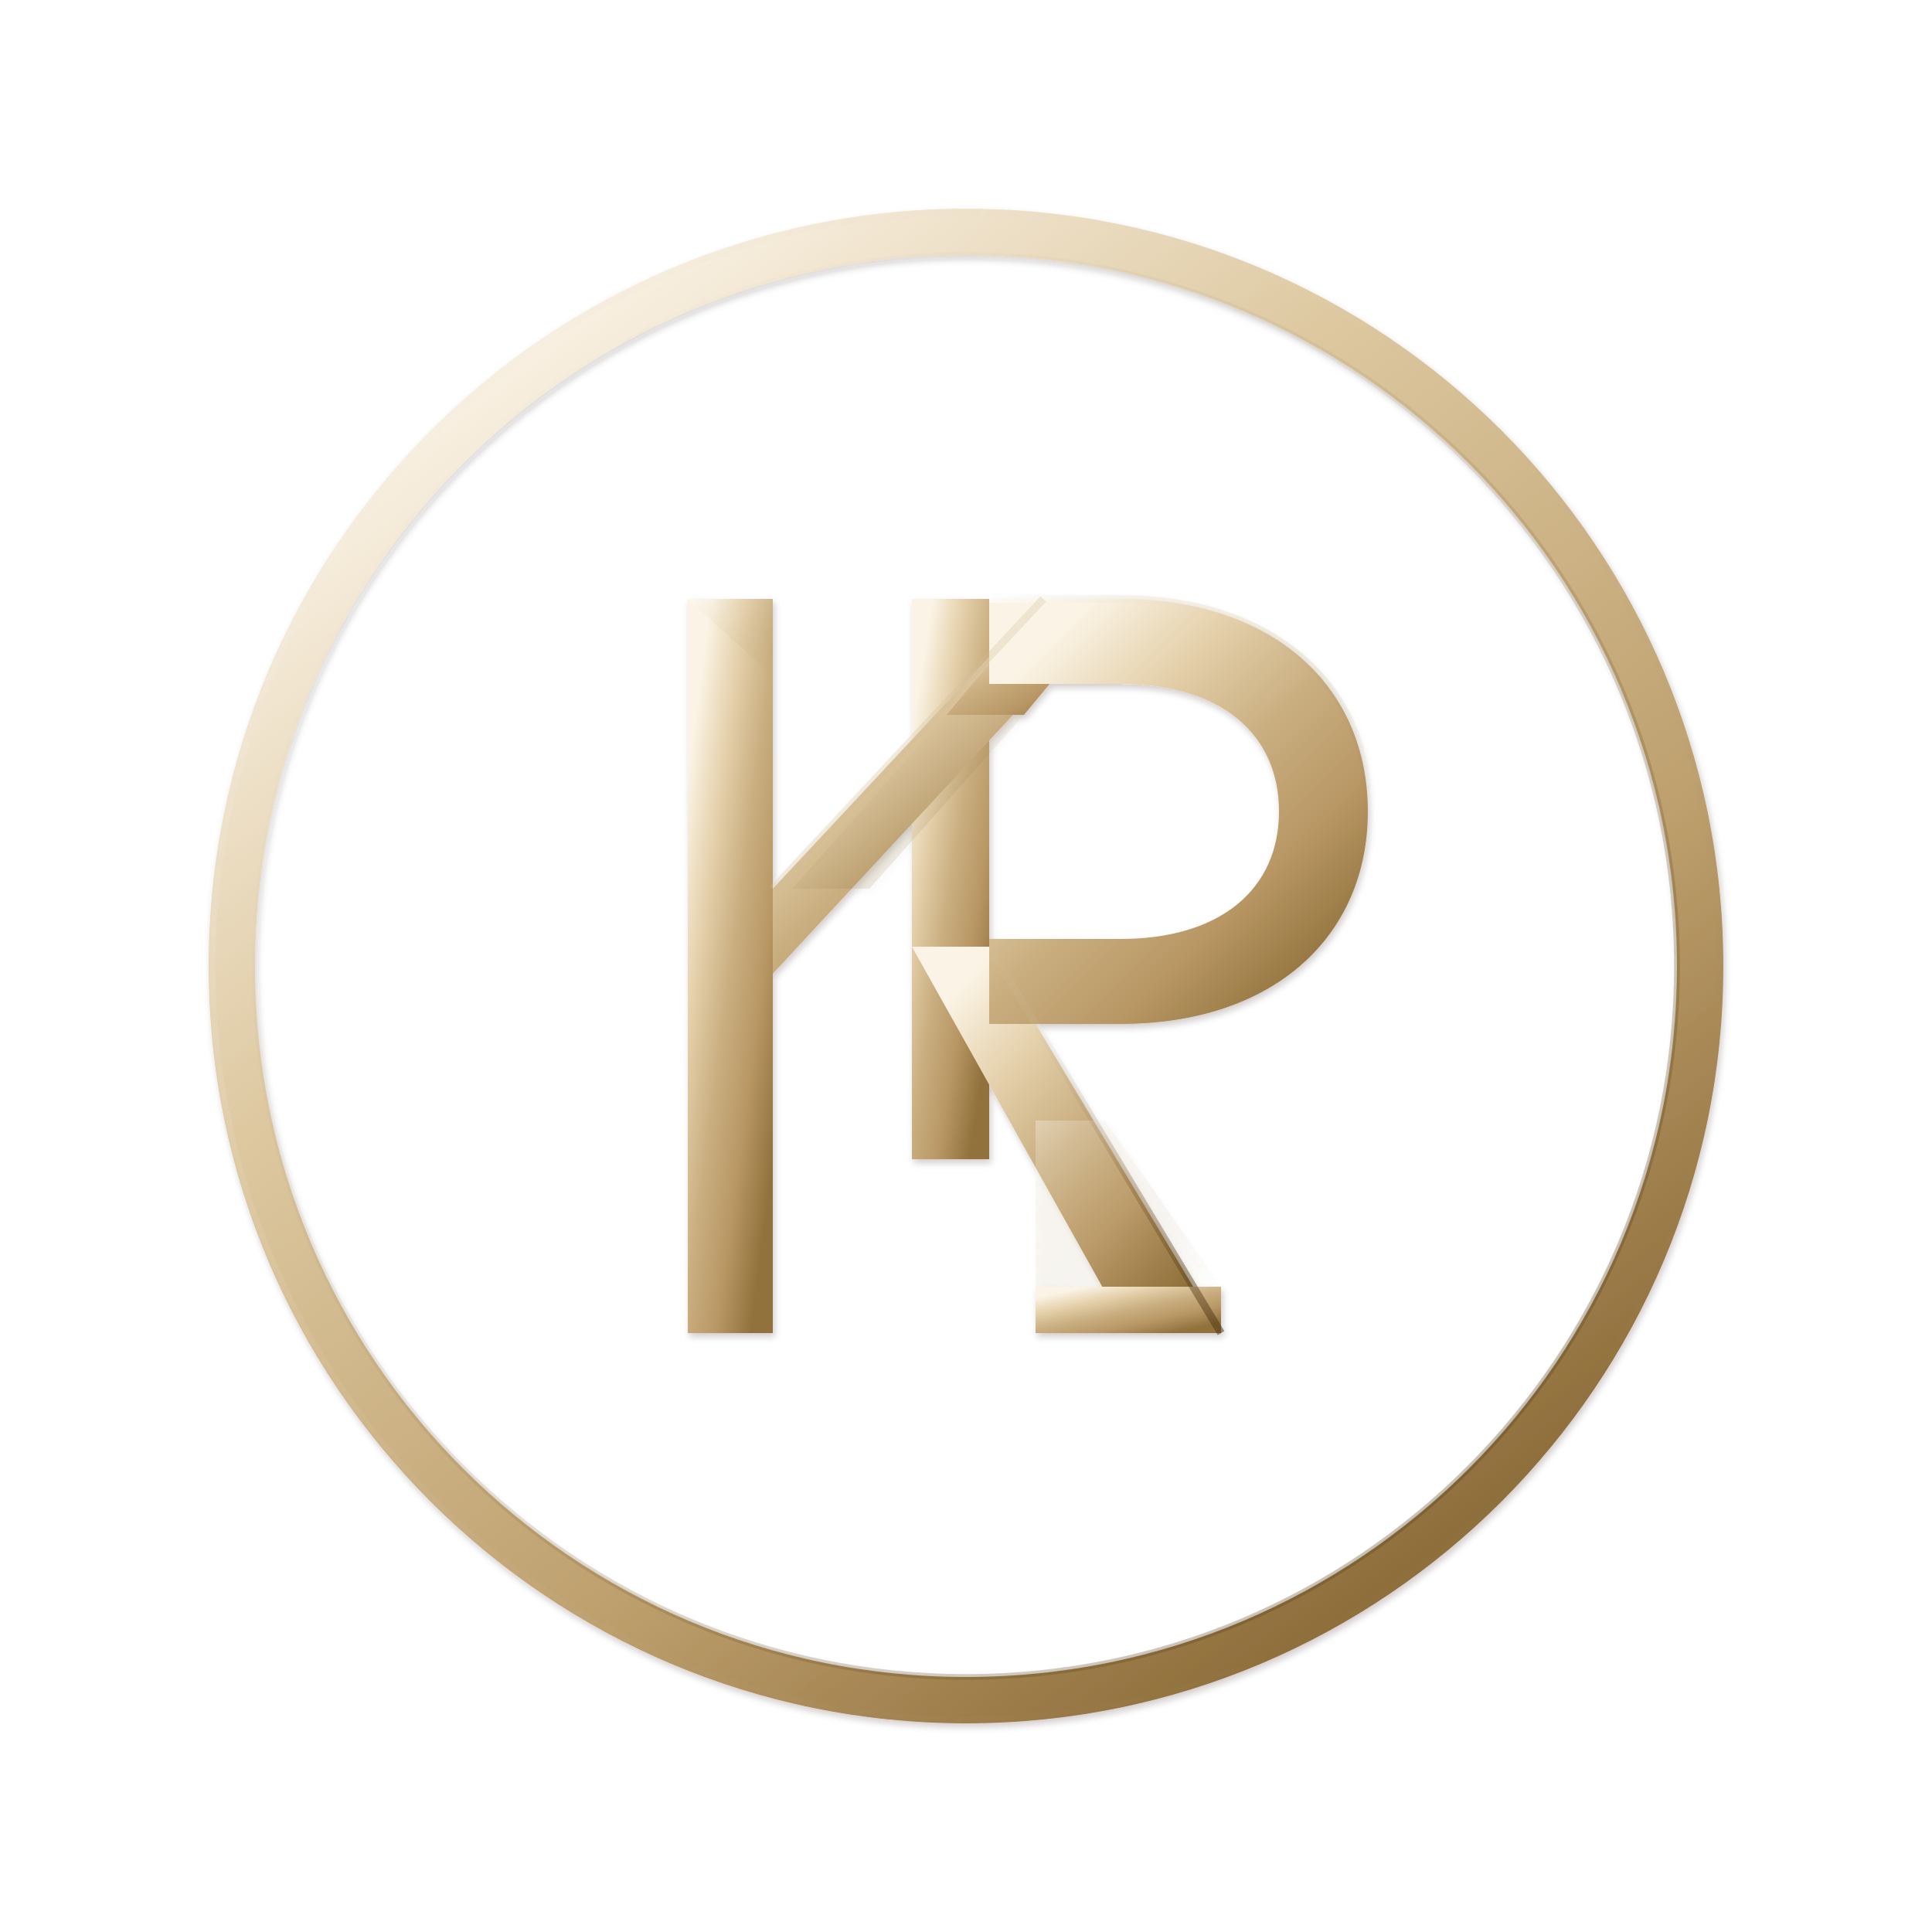
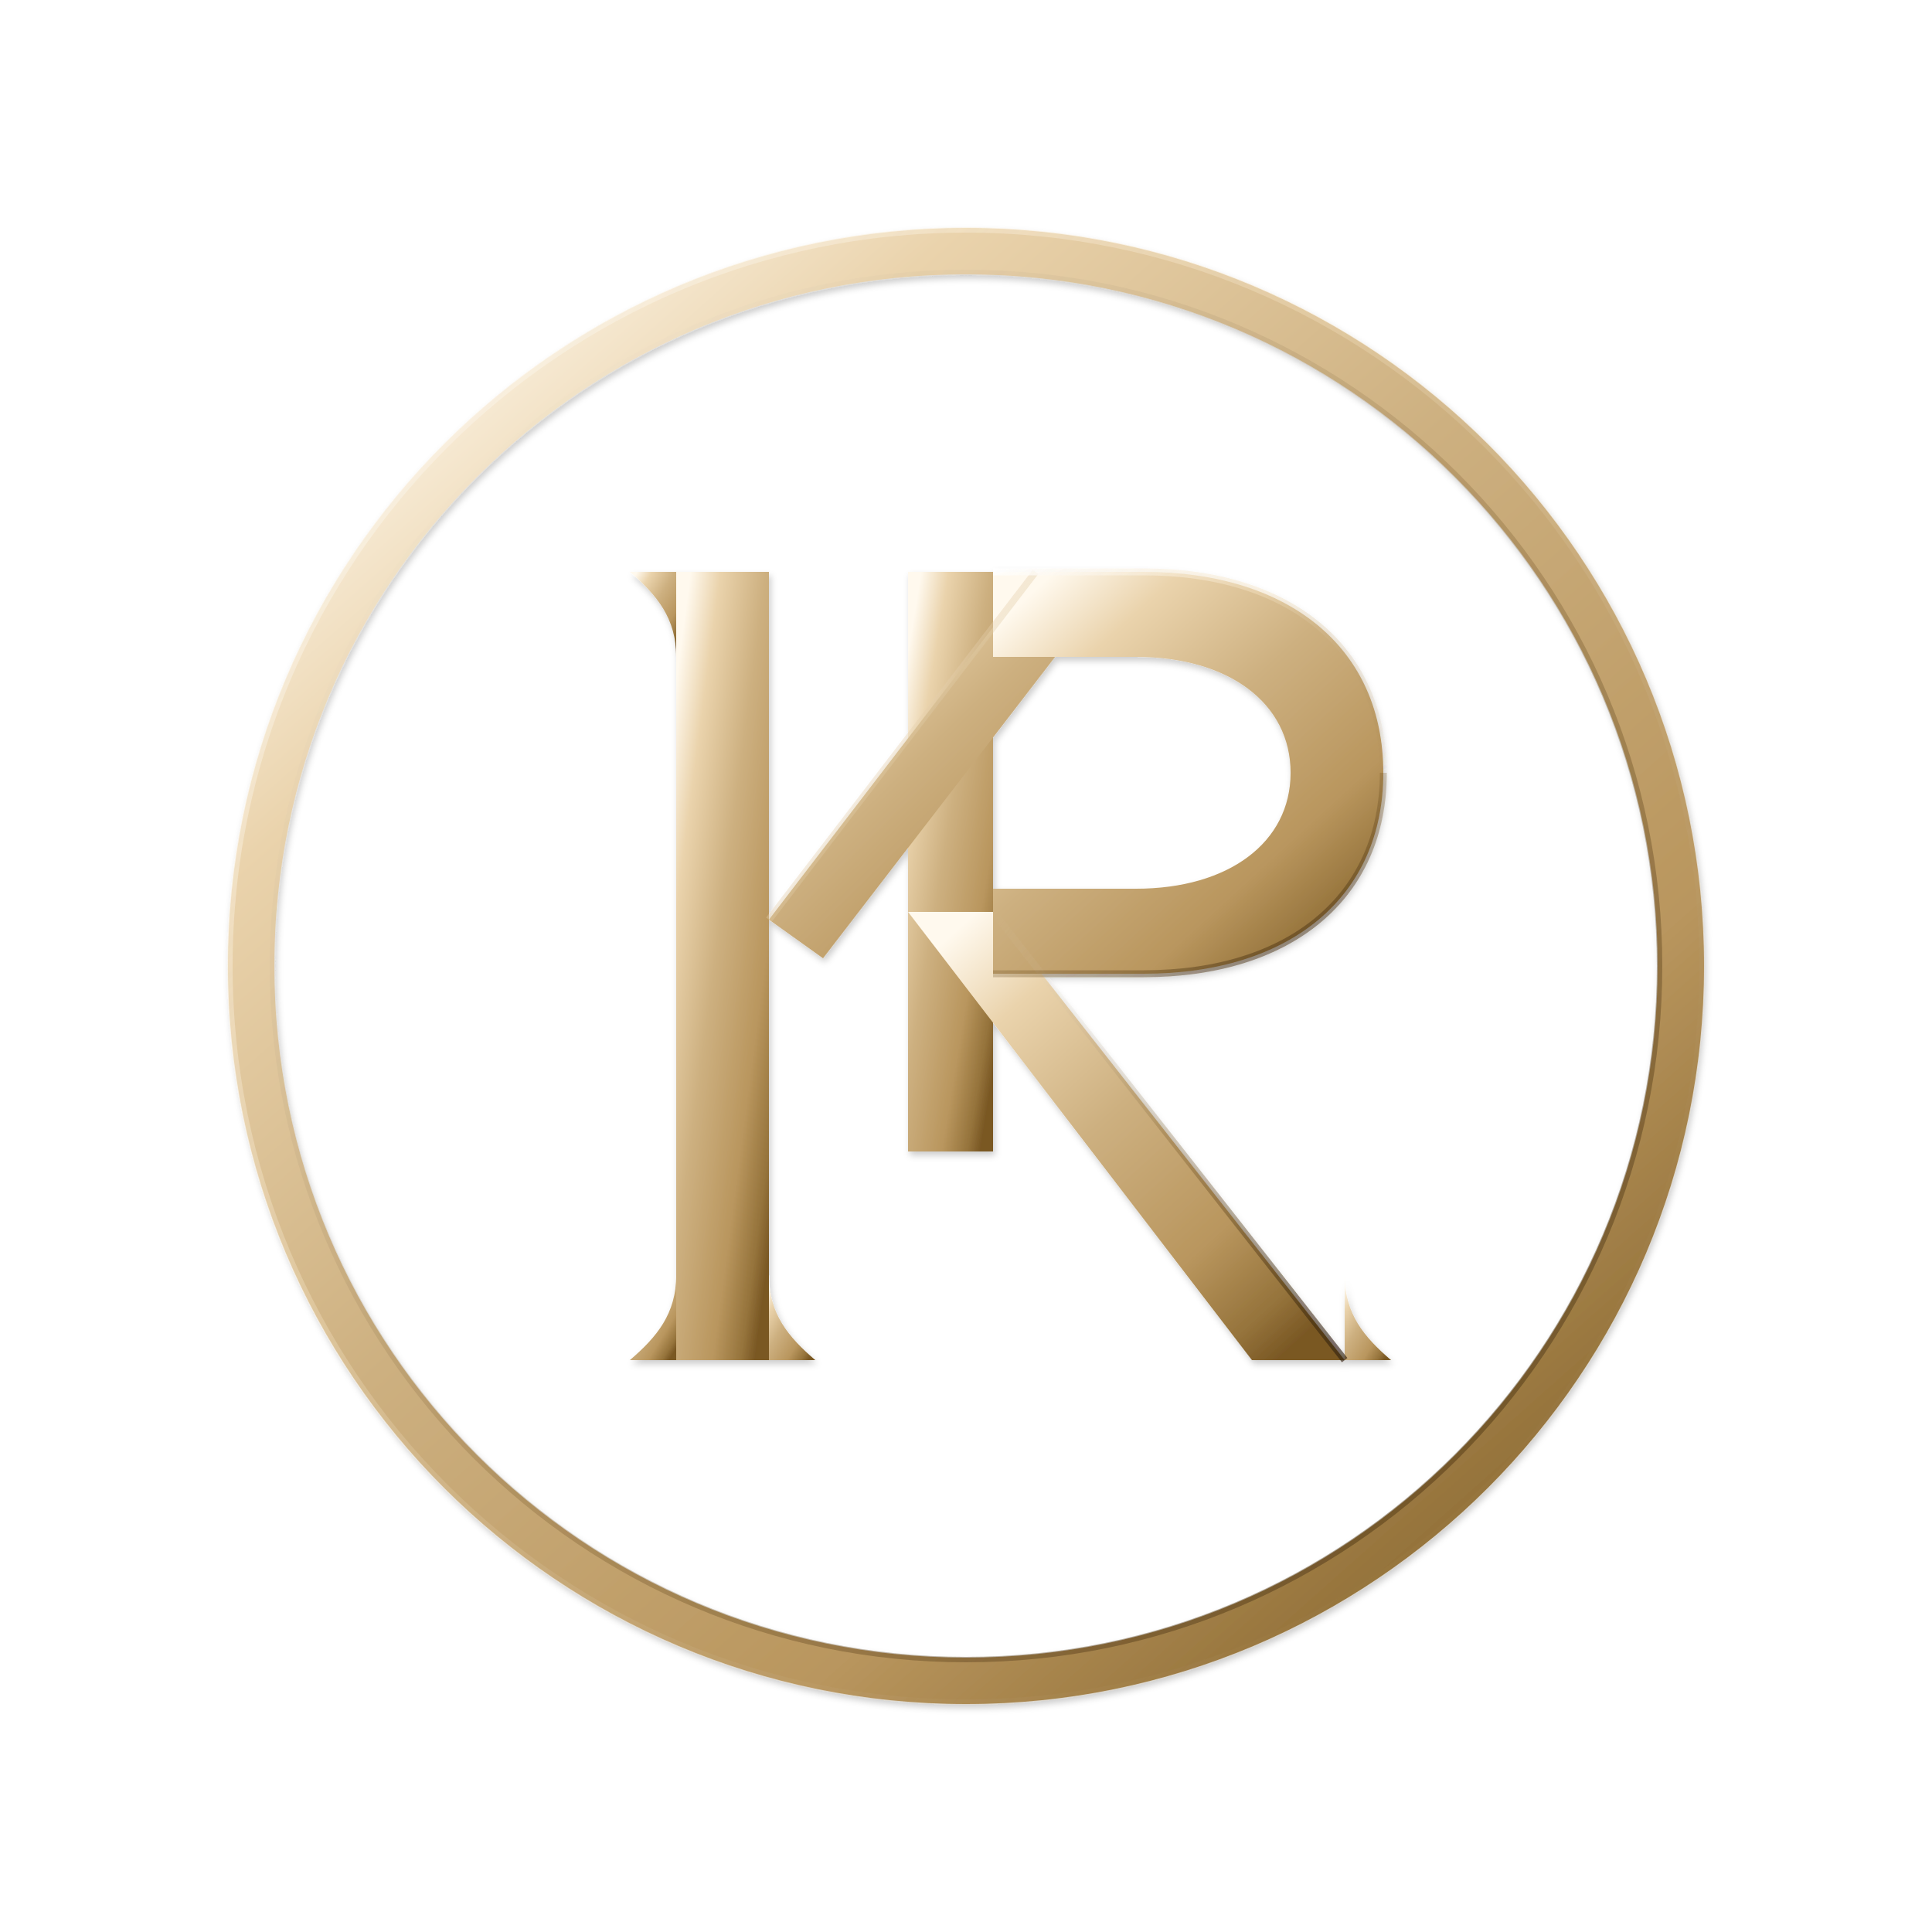
<svg xmlns="http://www.w3.org/2000/svg" viewBox="0 0 500 500" width="100%" height="100%" fill="none">
  <defs>
-     <linearGradient id="goldSurface" x1="0.15" y1="0.1" x2="0.85" y2="0.9">
-       <stop offset="0%" stop-color="#FBF4E6" />
-       <stop offset="25%" stop-color="#E5D1AC" />
-       <stop offset="50%" stop-color="#CAAF81" />
-       <stop offset="75%" stop-color="#B89764" />
-       <stop offset="100%" stop-color="#91723D" />
+     <linearGradient id="emblemGold" x1="0.1" y1="0.05" x2="0.9" y2="0.95">
+       <stop offset="0%" stop-color="#FFF9EE" />
+       <stop offset="18%" stop-color="#EAD3AC" />
+       <stop offset="45%" stop-color="#CDB080" />
+       <stop offset="75%" stop-color="#B9965E" />
+       <stop offset="92%" stop-color="#95733B" />
+       <stop offset="100%" stop-color="#7A5824" />
    </linearGradient>
-     <linearGradient id="bevelLight" x1="0" y1="0" x2="1" y2="1">
-       <stop offset="0%" stop-color="#FFFFFF" stop-opacity="0.85" />
-       <stop offset="40%" stop-color="#DFCCAA" stop-opacity="0.4" />
-       <stop offset="100%" stop-color="#80622F" stop-opacity="0" />
+     <linearGradient id="emblemBevelLight" x1="0" y1="0" x2="1" y2="1">
+       <stop offset="0%" stop-color="#FFFFFF" stop-opacity="0.95" />
+       <stop offset="40%" stop-color="#F4E2C2" stop-opacity="0.5" />
+       <stop offset="100%" stop-color="#8A6832" stop-opacity="0" />
    </linearGradient>
-     <linearGradient id="bevelDark" x1="0" y1="0" x2="1" y2="1">
+     <linearGradient id="emblemBevelDark" x1="0" y1="0" x2="1" y2="1">
      <stop offset="0%" stop-color="#FFFFFF" stop-opacity="0" />
-       <stop offset="60%" stop-color="#6E5020" stop-opacity="0.4" />
-       <stop offset="100%" stop-color="#4A3412" stop-opacity="0.75" />
+       <stop offset="50%" stop-color="#6B4C1E" stop-opacity="0.35" />
+       <stop offset="100%" stop-color="#30200A" stop-opacity="0.85" />
    </linearGradient>
-     <linearGradient id="ringGrad" x1="0.2" y1="0.1" x2="0.8" y2="0.9">
-       <stop offset="0%" stop-color="#F8EFE0" />
-       <stop offset="30%" stop-color="#DDC8A0" />
-       <stop offset="70%" stop-color="#BEA06E" />
-       <stop offset="100%" stop-color="#8E6E3B" />
-     </linearGradient>
-     <filter id="luxuryShadow" x="-20%" y="-20%" width="140%" height="140%">
-       <feDropShadow dx="1" dy="3" stdDeviation="2.5" flood-color="#3A2810" flood-opacity="0.32" />
-       <feDropShadow dx="0.5" dy="1" stdDeviation="0.8" flood-color="#231707" flood-opacity="0.2" />
+     <filter id="emblemDropShadow" x="-15%" y="-15%" width="130%" height="135%">
+       <feDropShadow dx="1" dy="3" stdDeviation="2.8" flood-color="#2B1B07" flood-opacity="0.38" />
+       <feDropShadow dx="0.5" dy="1" stdDeviation="0.8" flood-color="#180F03" flood-opacity="0.2" />
    </filter>
  </defs>
-   <g filter="url(#luxuryShadow)">
-     <circle cx="250" cy="250" r="190" stroke="url(#ringGrad)" stroke-width="12" fill="none" />
-     <circle cx="250" cy="250" r="195" stroke="url(#bevelLight)" stroke-width="1.5" fill="none" opacity="0.6" />
-     <circle cx="250" cy="250" r="184" stroke="url(#bevelDark)" stroke-width="1.5" fill="none" opacity="0.5" />
-     <g fill="url(#goldSurface)">
-       <path d="M 178 155 L 200 155 L 200 345 L 178 345 Z" />
-       <polygon points="178,155 200,155 200,175 178,155" fill="url(#bevelLight)" opacity="0.5" />
-       <path d="M 236 155 L 256 155 L 256 300 L 236 300 Z" />
-       <path d="M 200 230 L 270 155 L 290 155 L 200 252 Z" />
-       <polygon points="270,155 290,155 265,185 245,185" />
-       <polygon points="245,185 265,185 225,230 205,230" fill="url(#bevelDark)" opacity="0.25" />
-       <path d="M 236 245 L 292 345 L 316 345 L 256 245 Z" />
-       <path d="M 268 333 L 316 333 L 316 345 L 268 345 Z" />
-       <polygon points="268,333 316,333 286,290 268,290" fill="url(#bevelLight)" opacity="0.35" />
-       <path d="         M 256 155          L 290 155          C 330 155, 354 178, 354 210          C 354 242, 330 265, 290 265          L 256 265          L 256 243          L 290 243          C 316 243, 331 230, 331 210          C 331 190, 316 177, 290 177          L 256 177          Z       " />
+   <g filter="url(#emblemDropShadow)">
+     <circle cx="250" cy="250" r="185" stroke="url(#emblemGold)" stroke-width="12" fill="none" />
+     <circle cx="250" cy="250" r="190.5" stroke="url(#emblemBevelLight)" stroke-width="1.4" fill="none" opacity="0.7" />
+     <circle cx="250" cy="250" r="179.5" stroke="url(#emblemBevelDark)" stroke-width="1.4" fill="none" opacity="0.6" />
+     <g fill="url(#emblemGold)">
+       <path d="M 175,148 L 199,148 L 199,352 L 175,352 Z" />
+       <path d="M 175,148 L 163,148 C 170,154 175,160 175,170 L 175,148 Z" />
+       <path d="M 175,352 L 163,352 C 170,346 175,340 175,330 L 175,352 Z" />
+       <path d="M 199,352 L 211,352 C 204,346 199,340 199,330 L 199,352 Z" />
+       <path d="M 235,148 L 257,148 L 257,298 L 235,298 Z" />
+       <path d="M 199,238 L 268,148 L 290,148 L 213,248 Z" />
+       <path d="M 235,236 L 324,352 L 348,352 L 257,236 Z" />
+       <path d="M 348,352 L 360,352 C 353,346 348,340 348,330 L 348,352 Z" />
+       <path d="M 257,148 L 296,148 C 334,148 358,168 358,200 C 358,232 334,252 296,252 L 257,252 Z M 257,170 L 257,230 L 294,230 C 318,230 334,218 334,200 C 334,182 318,170 294,170 Z" />
    </g>
-     <path d="M 256 155 L 290 155 C 328 155, 352 176, 354 205" stroke="url(#bevelLight)" stroke-width="2" fill="none" opacity="0.8" />
-     <line x1="178" y1="155" x2="178" y2="345" stroke="url(#bevelLight)" stroke-width="2" opacity="0.75" />
-     <line x1="200" y1="155" x2="200" y2="345" stroke="url(#bevelDark)" stroke-width="1.5" opacity="0.6" />
-     <line x1="200" y1="230" x2="270" y2="155" stroke="url(#bevelLight)" stroke-width="2" opacity="0.85" />
-     <line x1="256" y1="245" x2="316" y2="345" stroke="url(#bevelDark)" stroke-width="2" opacity="0.7" />
+     <path d="M 175,148 L 175,352" stroke="url(#emblemBevelLight)" stroke-width="1.8" opacity="0.85" />
+     <path d="M 199,148 L 199,352" stroke="url(#emblemBevelDark)" stroke-width="1.5" opacity="0.7" />
+     <path d="M 235,148 L 235,298" stroke="url(#emblemBevelLight)" stroke-width="1.8" opacity="0.85" />
+     <path d="M 257,148 L 257,298" stroke="url(#emblemBevelDark)" stroke-width="1.5" opacity="0.7" />
+     <path d="M 199,238 L 268,148" stroke="url(#emblemBevelLight)" stroke-width="1.8" opacity="0.9" />
+     <path d="M 257,236 L 348,352" stroke="url(#emblemBevelDark)" stroke-width="1.8" opacity="0.75" />
+     <path d="M 257,148 L 296,148 C 334,148 358,168 358,200" stroke="url(#emblemBevelLight)" stroke-width="1.8" opacity="0.85" />
+     <path d="M 358,200 C 358,232 334,252 296,252 L 257,252" stroke="url(#emblemBevelDark)" stroke-width="1.8" opacity="0.75" />
  </g>
</svg>
